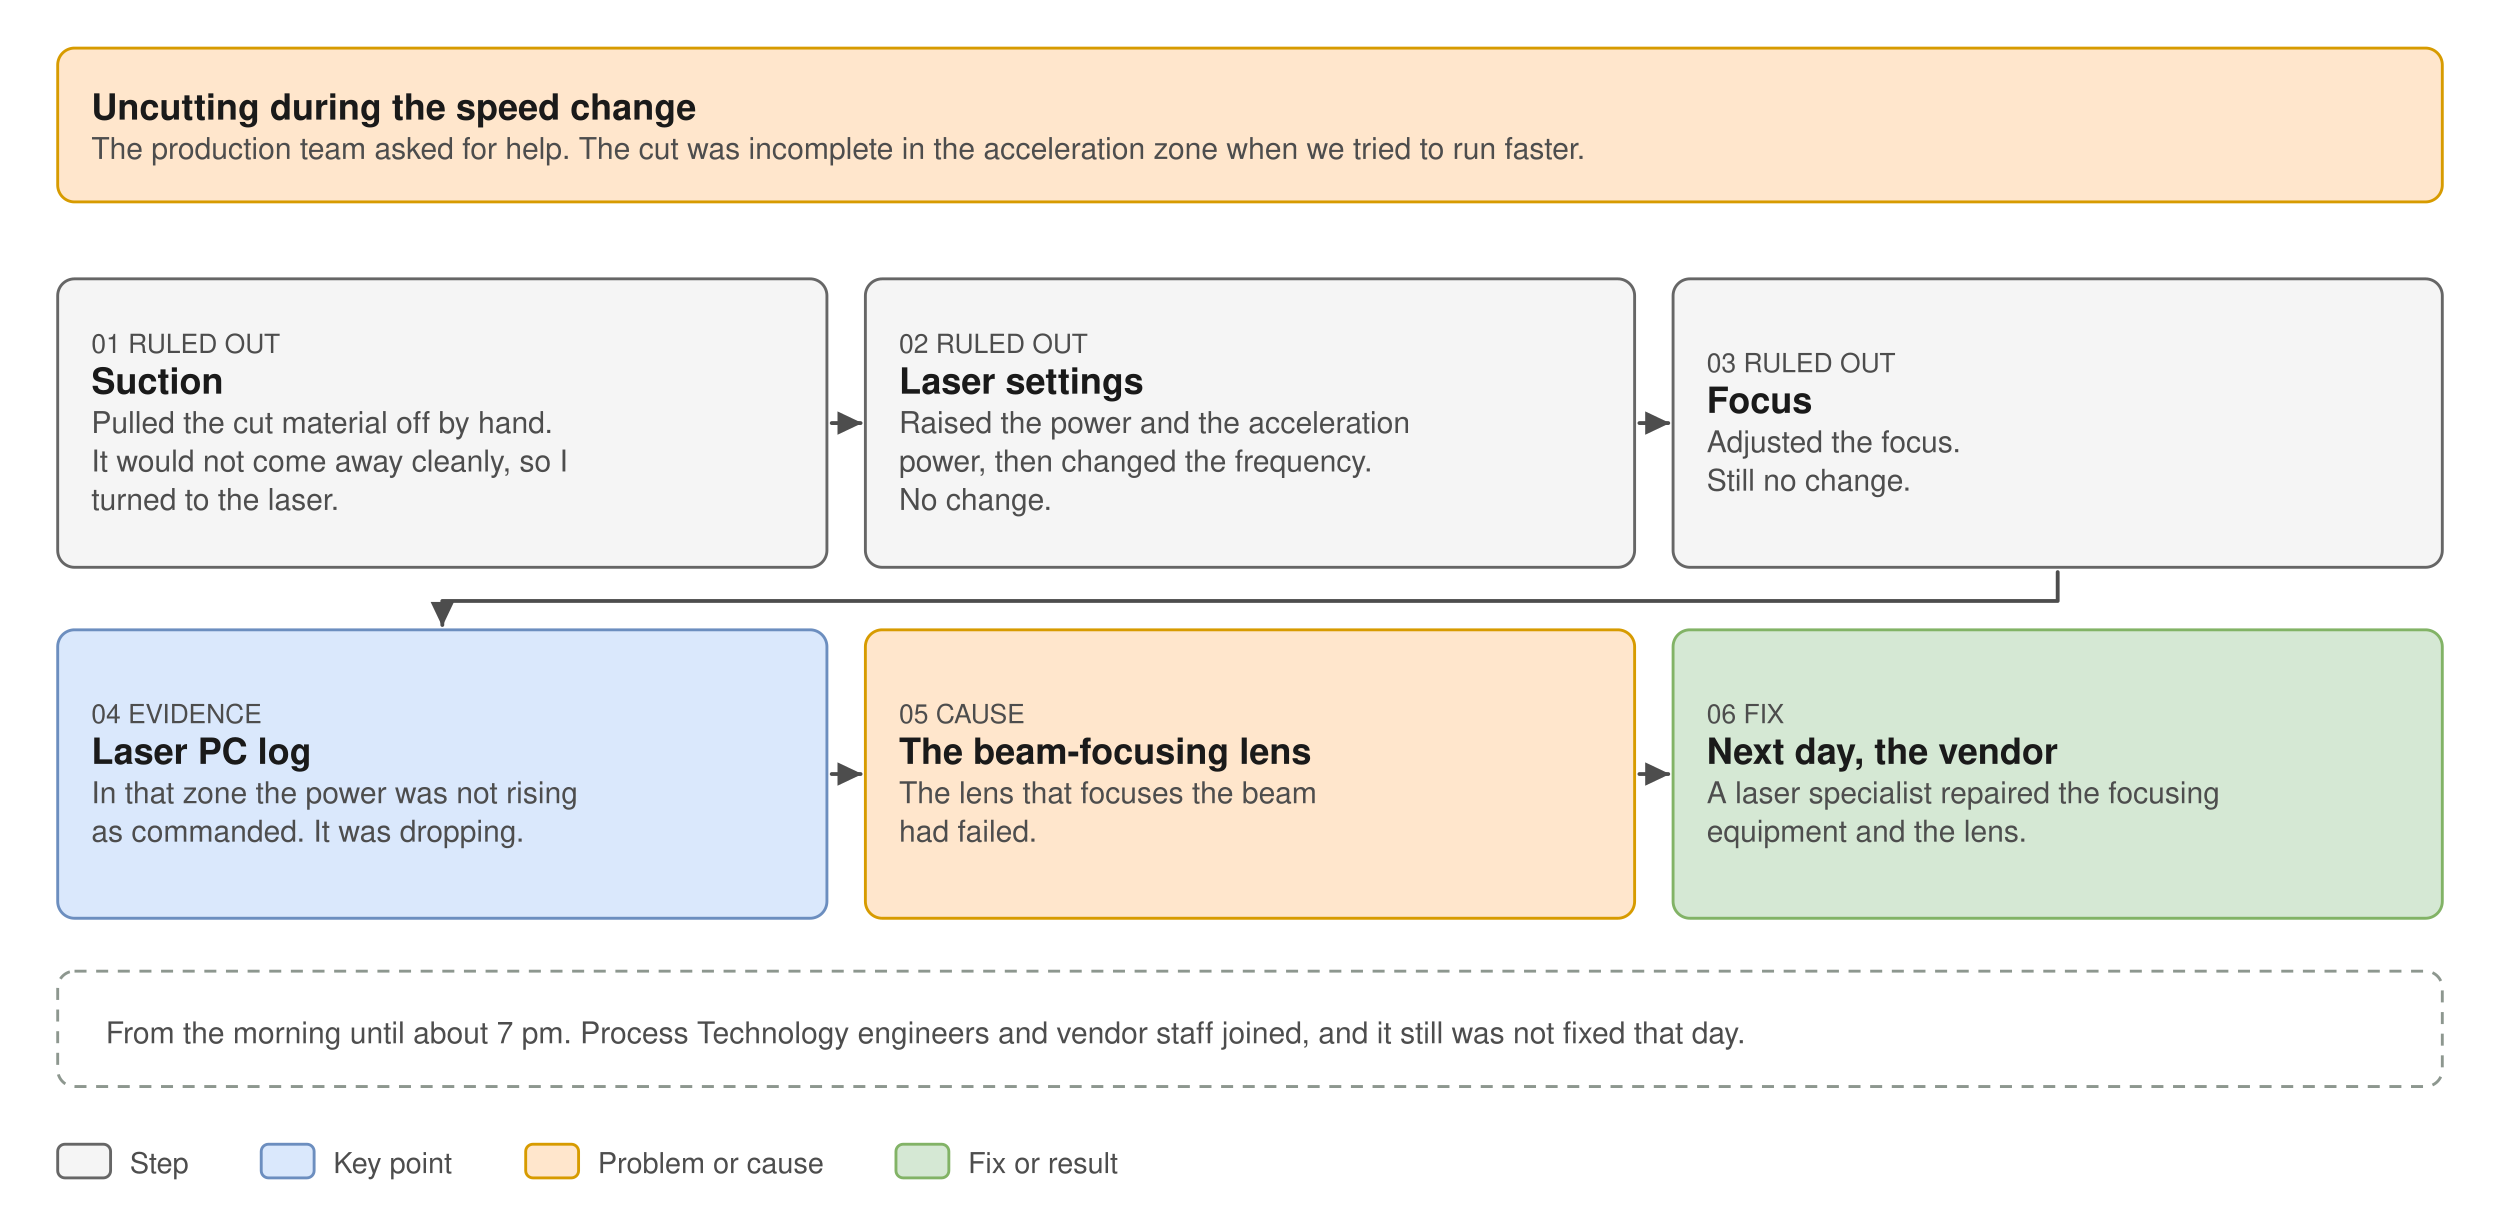
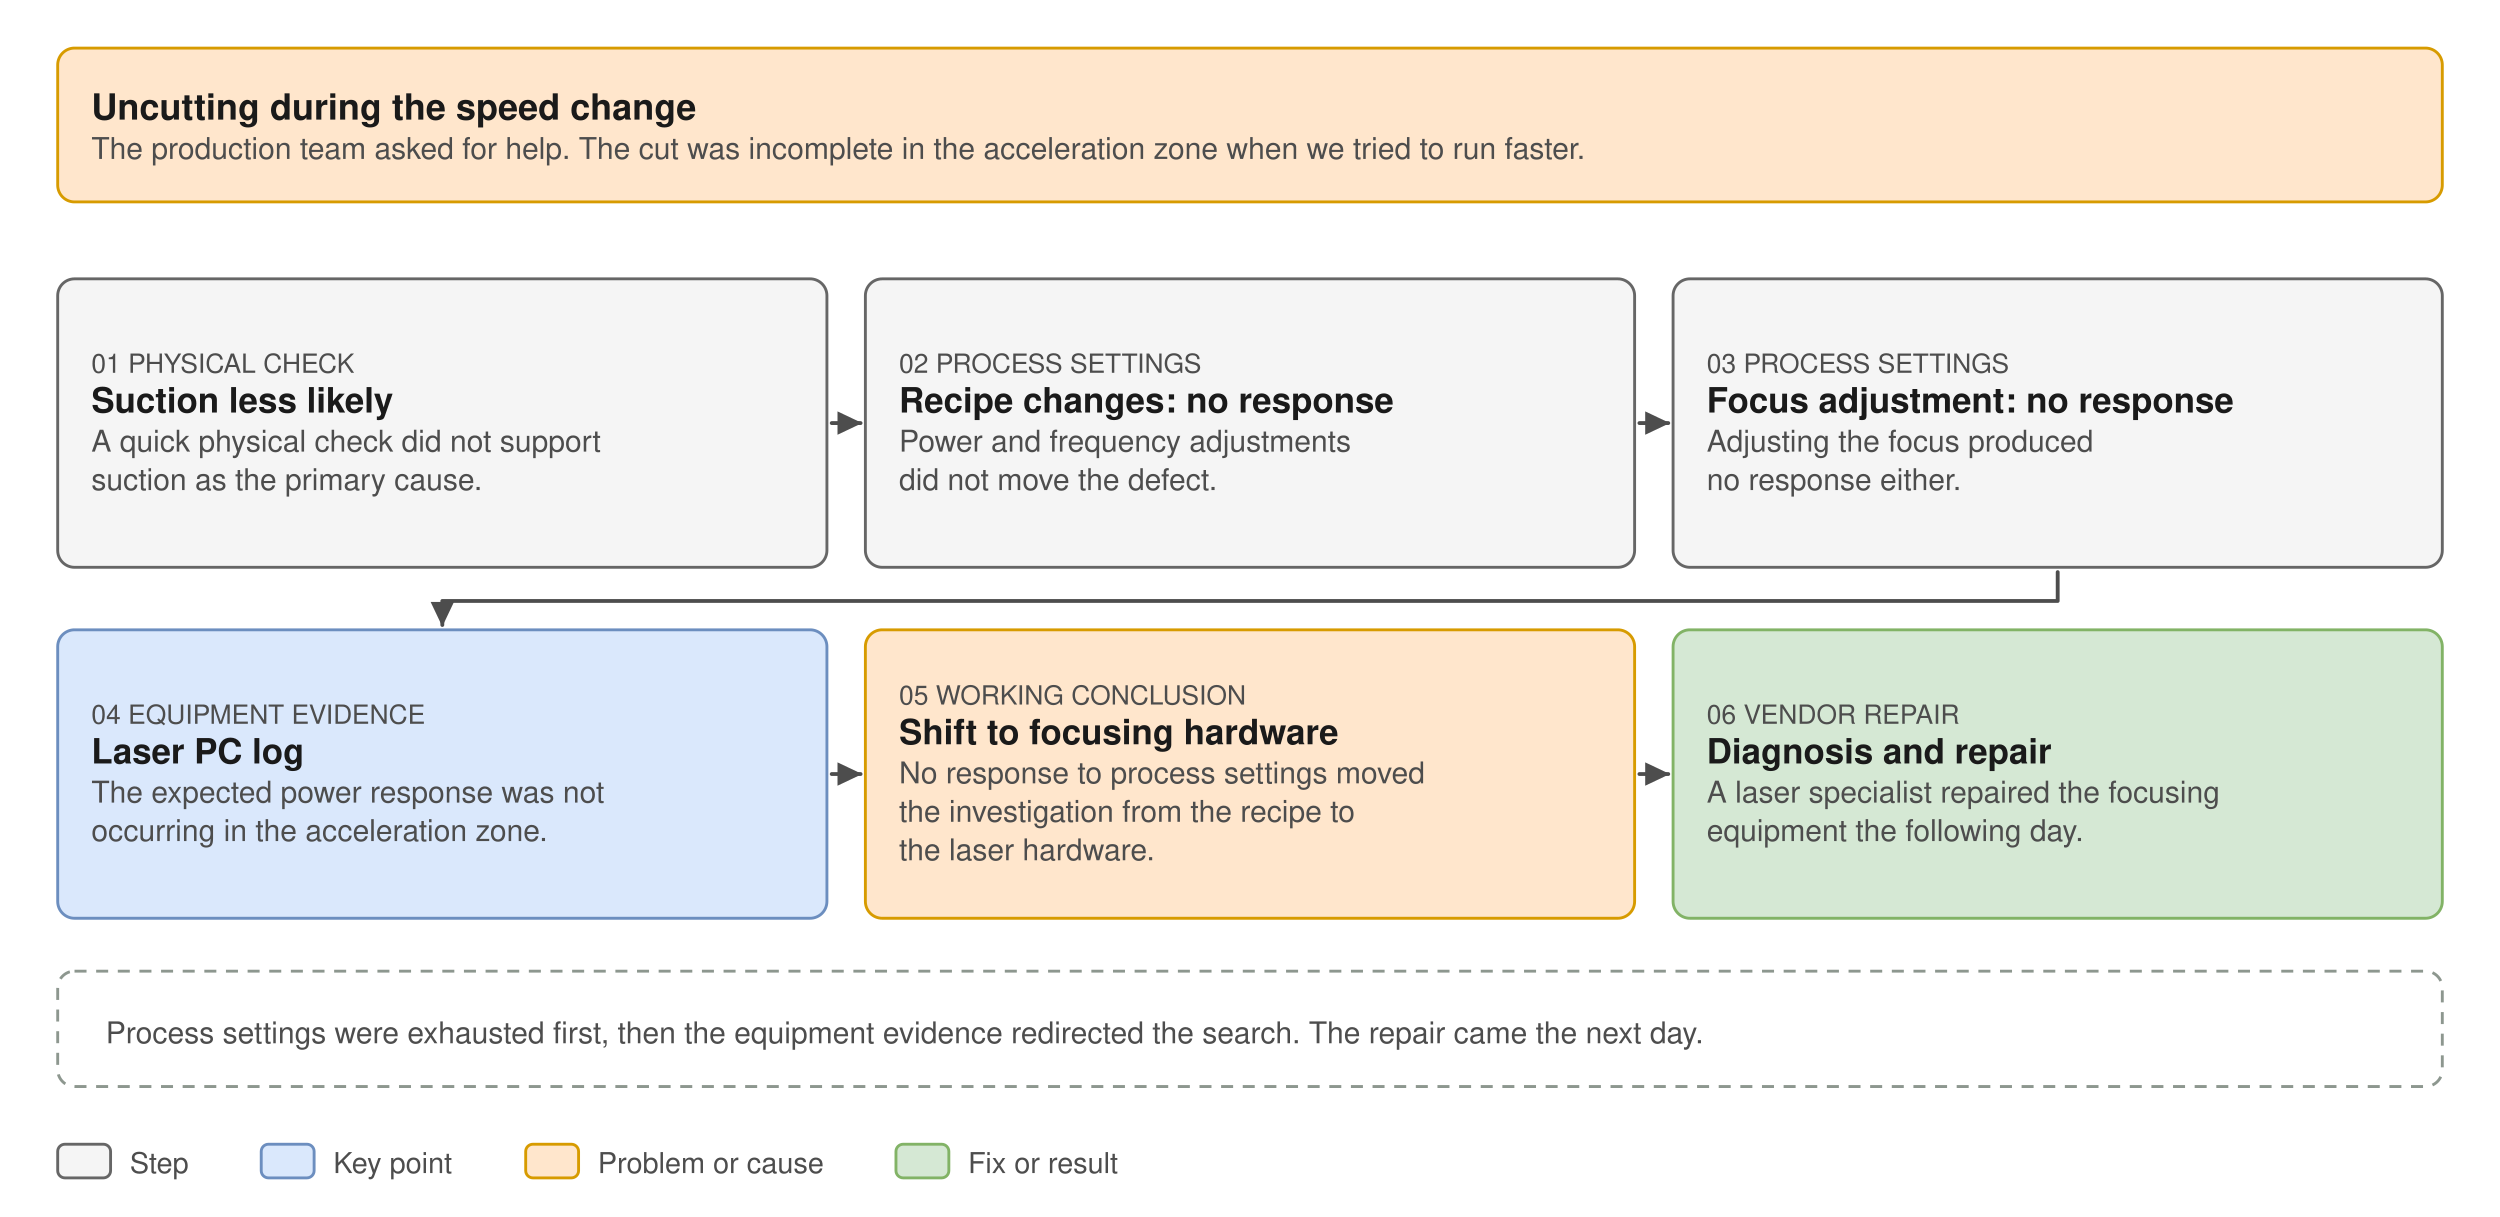
<svg xmlns="http://www.w3.org/2000/svg" viewBox="0 0 1040 506" width="1040" height="506" role="img" aria-labelledby="t d" font-family="Helvetica, Arial, sans-serif">
  <defs>
    <marker id="a_ink" viewBox="0 0 10 10" refX="8.5" refY="5" markerWidth="8" markerHeight="8" orient="auto-start-reverse">
      <path d="M1 1.2 L9 5 L1 8.8 Z" fill="#333333" />
    </marker>
    <marker id="a_teal" viewBox="0 0 10 10" refX="8.5" refY="5" markerWidth="8" markerHeight="8" orient="auto-start-reverse">
      <path d="M1 1.2 L9 5 L1 8.8 Z" fill="#3d6fa5" />
    </marker>
    <marker id="a_rust" viewBox="0 0 10 10" refX="8.5" refY="5" markerWidth="8" markerHeight="8" orient="auto-start-reverse">
      <path d="M1 1.2 L9 5 L1 8.8 Z" fill="#c47f00" />
    </marker>
    <marker id="a_mute" viewBox="0 0 10 10" refX="8.5" refY="5" markerWidth="8" markerHeight="8" orient="auto-start-reverse">
      <path d="M1 1.2 L9 5 L1 8.8 Z" fill="#4d4d4d" />
    </marker>
    <marker id="a_good" viewBox="0 0 10 10" refX="8.5" refY="5" markerWidth="8" markerHeight="8" orient="auto-start-reverse">
      <path d="M1 1.2 L9 5 L1 8.8 Z" fill="#4d8a3f" />
    </marker>
  </defs>
  <rect x="24" y="20" width="992" height="64" rx="7" fill="#ffe6cc" stroke="#d79b00" stroke-width="1.2" />
  <text x="38" y="49.76" font-size="15" font-weight="700" fill="#1a1a1a" text-anchor="start">Uncutting during the speed change</text>
  <text x="38" y="66.12" font-size="12.5" font-weight="400" fill="#4d4d4d" text-anchor="start">The production team asked for help. The cut was incomplete in the acceleration zone when we tried to run faster.</text>
  <rect x="24" y="116" width="320" height="120" rx="7" fill="#f5f5f5" stroke="#666666" stroke-width="1.2" />
-   <text x="38" y="146.84" font-size="11.0" font-weight="400" fill="#4d4d4d" text-anchor="start">01  RULED OUT</text>
-   <text x="38" y="163.76" font-size="15" font-weight="700" fill="#1a1a1a" text-anchor="start">Suction</text>
-   <text x="38" y="180.12" font-size="12.5" font-weight="400" fill="#4d4d4d" text-anchor="start">Pulled the cut material off by hand.</text>
-   <text x="38" y="196.12" font-size="12.5" font-weight="400" fill="#4d4d4d" text-anchor="start">It would not come away cleanly, so I</text>
-   <text x="38" y="212.12" font-size="12.5" font-weight="400" fill="#4d4d4d" text-anchor="start">turned to the laser.</text>
+   <text x="38" y="155.09" font-size="11.0" font-weight="400" fill="#4d4d4d" text-anchor="start">01  PHYSICAL CHECK</text>
+   <text x="38" y="171.6" font-size="14.5" font-weight="700" fill="#1a1a1a" text-anchor="start">Suction less likely</text>
+   <text x="38" y="187.87" font-size="12.5" font-weight="400" fill="#4d4d4d" text-anchor="start">A quick physical check did not support</text>
+   <text x="38" y="203.87" font-size="12.5" font-weight="400" fill="#4d4d4d" text-anchor="start">suction as the primary cause.</text>
  <rect x="360" y="116" width="320" height="120" rx="7" fill="#f5f5f5" stroke="#666666" stroke-width="1.2" />
-   <text x="374" y="146.84" font-size="11.0" font-weight="400" fill="#4d4d4d" text-anchor="start">02  RULED OUT</text>
-   <text x="374" y="163.76" font-size="15" font-weight="700" fill="#1a1a1a" text-anchor="start">Laser settings</text>
-   <text x="374" y="180.12" font-size="12.5" font-weight="400" fill="#4d4d4d" text-anchor="start">Raised the power and the acceleration</text>
-   <text x="374" y="196.12" font-size="12.5" font-weight="400" fill="#4d4d4d" text-anchor="start">power, then changed the frequency.</text>
-   <text x="374" y="212.12" font-size="12.5" font-weight="400" fill="#4d4d4d" text-anchor="start">No change.</text>
+   <text x="374" y="155.09" font-size="11.0" font-weight="400" fill="#4d4d4d" text-anchor="start">02  PROCESS SETTINGS</text>
+   <text x="374" y="171.6" font-size="14.5" font-weight="700" fill="#1a1a1a" text-anchor="start">Recipe changes: no response</text>
+   <text x="374" y="187.87" font-size="12.5" font-weight="400" fill="#4d4d4d" text-anchor="start">Power and frequency adjustments</text>
+   <text x="374" y="203.87" font-size="12.5" font-weight="400" fill="#4d4d4d" text-anchor="start">did not move the defect.</text>
  <rect x="696" y="116" width="320" height="120" rx="7" fill="#f5f5f5" stroke="#666666" stroke-width="1.2" />
-   <text x="710" y="154.84" font-size="11.0" font-weight="400" fill="#4d4d4d" text-anchor="start">03  RULED OUT</text>
-   <text x="710" y="171.76" font-size="15" font-weight="700" fill="#1a1a1a" text-anchor="start">Focus</text>
-   <text x="710" y="188.12" font-size="12.5" font-weight="400" fill="#4d4d4d" text-anchor="start">Adjusted the focus.</text>
-   <text x="710" y="204.12" font-size="12.5" font-weight="400" fill="#4d4d4d" text-anchor="start">Still no change.</text>
+   <text x="710" y="155.09" font-size="11.0" font-weight="400" fill="#4d4d4d" text-anchor="start">03  PROCESS SETTINGS</text>
+   <text x="710" y="171.6" font-size="14.5" font-weight="700" fill="#1a1a1a" text-anchor="start">Focus adjustment: no response</text>
+   <text x="710" y="187.87" font-size="12.5" font-weight="400" fill="#4d4d4d" text-anchor="start">Adjusting the focus produced</text>
+   <text x="710" y="203.87" font-size="12.5" font-weight="400" fill="#4d4d4d" text-anchor="start">no response either.</text>
  <rect x="24" y="262" width="320" height="120" rx="7" fill="#dae8fc" stroke="#6c8ebf" stroke-width="1.2" />
-   <text x="38" y="300.84" font-size="11.0" font-weight="400" fill="#4d4d4d" text-anchor="start">04  EVIDENCE</text>
-   <text x="38" y="317.76" font-size="15" font-weight="700" fill="#1a1a1a" text-anchor="start">Laser PC log</text>
-   <text x="38" y="334.12" font-size="12.5" font-weight="400" fill="#4d4d4d" text-anchor="start">In that zone the power was not rising</text>
-   <text x="38" y="350.12" font-size="12.5" font-weight="400" fill="#4d4d4d" text-anchor="start">as commanded. It was dropping.</text>
+   <text x="38" y="301.09" font-size="11.0" font-weight="400" fill="#4d4d4d" text-anchor="start">04  EQUIPMENT EVIDENCE</text>
+   <text x="38" y="317.6" font-size="14.5" font-weight="700" fill="#1a1a1a" text-anchor="start">Laser PC log</text>
+   <text x="38" y="333.87" font-size="12.5" font-weight="400" fill="#4d4d4d" text-anchor="start">The expected power response was not</text>
+   <text x="38" y="349.87" font-size="12.5" font-weight="400" fill="#4d4d4d" text-anchor="start">occurring in the acceleration zone.</text>
  <rect x="360" y="262" width="320" height="120" rx="7" fill="#ffe6cc" stroke="#d79b00" stroke-width="1.2" />
-   <text x="374" y="300.84" font-size="11.0" font-weight="400" fill="#4d4d4d" text-anchor="start">05  CAUSE</text>
-   <text x="374" y="317.76" font-size="15" font-weight="700" fill="#1a1a1a" text-anchor="start">The beam-focusing lens</text>
-   <text x="374" y="334.12" font-size="12.5" font-weight="400" fill="#4d4d4d" text-anchor="start">The lens that focuses the beam</text>
-   <text x="374" y="350.12" font-size="12.5" font-weight="400" fill="#4d4d4d" text-anchor="start">had failed.</text>
+   <text x="374" y="293.09" font-size="11.0" font-weight="400" fill="#4d4d4d" text-anchor="start">05  WORKING CONCLUSION</text>
+   <text x="374" y="309.6" font-size="14.5" font-weight="700" fill="#1a1a1a" text-anchor="start">Shift to focusing hardware</text>
+   <text x="374" y="325.87" font-size="12.5" font-weight="400" fill="#4d4d4d" text-anchor="start">No response to process settings moved</text>
+   <text x="374" y="341.87" font-size="12.5" font-weight="400" fill="#4d4d4d" text-anchor="start">the investigation from the recipe to</text>
+   <text x="374" y="357.87" font-size="12.5" font-weight="400" fill="#4d4d4d" text-anchor="start">the laser hardware.</text>
  <rect x="696" y="262" width="320" height="120" rx="7" fill="#d5e8d4" stroke="#82b366" stroke-width="1.2" />
-   <text x="710" y="300.84" font-size="11.0" font-weight="400" fill="#4d4d4d" text-anchor="start">06  FIX</text>
-   <text x="710" y="317.76" font-size="15" font-weight="700" fill="#1a1a1a" text-anchor="start">Next day, the vendor</text>
-   <text x="710" y="334.12" font-size="12.5" font-weight="400" fill="#4d4d4d" text-anchor="start">A laser specialist repaired the focusing</text>
-   <text x="710" y="350.12" font-size="12.5" font-weight="400" fill="#4d4d4d" text-anchor="start">equipment and the lens.</text>
+   <text x="710" y="301.09" font-size="11.0" font-weight="400" fill="#4d4d4d" text-anchor="start">06  VENDOR REPAIR</text>
+   <text x="710" y="317.6" font-size="14.5" font-weight="700" fill="#1a1a1a" text-anchor="start">Diagnosis and repair</text>
+   <text x="710" y="333.87" font-size="12.5" font-weight="400" fill="#4d4d4d" text-anchor="start">A laser specialist repaired the focusing</text>
+   <text x="710" y="349.87" font-size="12.5" font-weight="400" fill="#4d4d4d" text-anchor="start">equipment the following day.</text>
  <path d="M346 176 L358 176" fill="none" stroke="#4d4d4d" stroke-width="1.6" stroke-linejoin="round" stroke-linecap="round" marker-end="url(#a_mute)" />
  <path d="M346 322 L358 322" fill="none" stroke="#4d4d4d" stroke-width="1.6" stroke-linejoin="round" stroke-linecap="round" marker-end="url(#a_mute)" />
  <path d="M682 176 L694 176" fill="none" stroke="#4d4d4d" stroke-width="1.6" stroke-linejoin="round" stroke-linecap="round" marker-end="url(#a_mute)" />
  <path d="M682 322 L694 322" fill="none" stroke="#4d4d4d" stroke-width="1.6" stroke-linejoin="round" stroke-linecap="round" marker-end="url(#a_mute)" />
  <path d="M856 238 L856 250 L184 250 L184 260" fill="none" stroke="#4d4d4d" stroke-width="1.6" stroke-linejoin="round" stroke-linecap="round" marker-end="url(#a_mute)" />
  <rect stroke-dasharray="5 4" x="24" y="404" width="992" height="48" rx="7" fill="none" stroke="#8d978f" stroke-width="1.2" />
-   <text x="44" y="434" font-size="12.5" font-weight="400" fill="#4d4d4d" text-anchor="start">From the morning until about 7 pm. Process Technology engineers and vendor staff joined, and it still was not fixed that day.</text>
+   <text x="44" y="434" font-size="12.5" font-weight="400" fill="#4d4d4d" text-anchor="start">Process settings were exhausted first, then the equipment evidence redirected the search. The repair came the next day.</text>
  <rect x="24" y="476" width="22" height="14" rx="3" fill="#f5f5f5" stroke="#666666" stroke-width="1.2" />
  <text x="54" y="488" font-size="12" font-weight="400" fill="#4d4d4d" text-anchor="start">Step</text>
  <rect x="108.672" y="476" width="22" height="14" rx="3" fill="#dae8fc" stroke="#6c8ebf" stroke-width="1.2" />
  <text x="138.672" y="488" font-size="12" font-weight="400" fill="#4d4d4d" text-anchor="start">Key point</text>
  <rect x="218.688" y="476" width="22" height="14" rx="3" fill="#ffe6cc" stroke="#d79b00" stroke-width="1.2" />
  <text x="248.688" y="488" font-size="12" font-weight="400" fill="#4d4d4d" text-anchor="start">Problem or cause</text>
  <rect x="372.719" y="476" width="22" height="14" rx="3" fill="#d5e8d4" stroke="#82b366" stroke-width="1.2" />
  <text x="402.719" y="488" font-size="12" font-weight="400" fill="#4d4d4d" text-anchor="start">Fix or result</text>
</svg>
